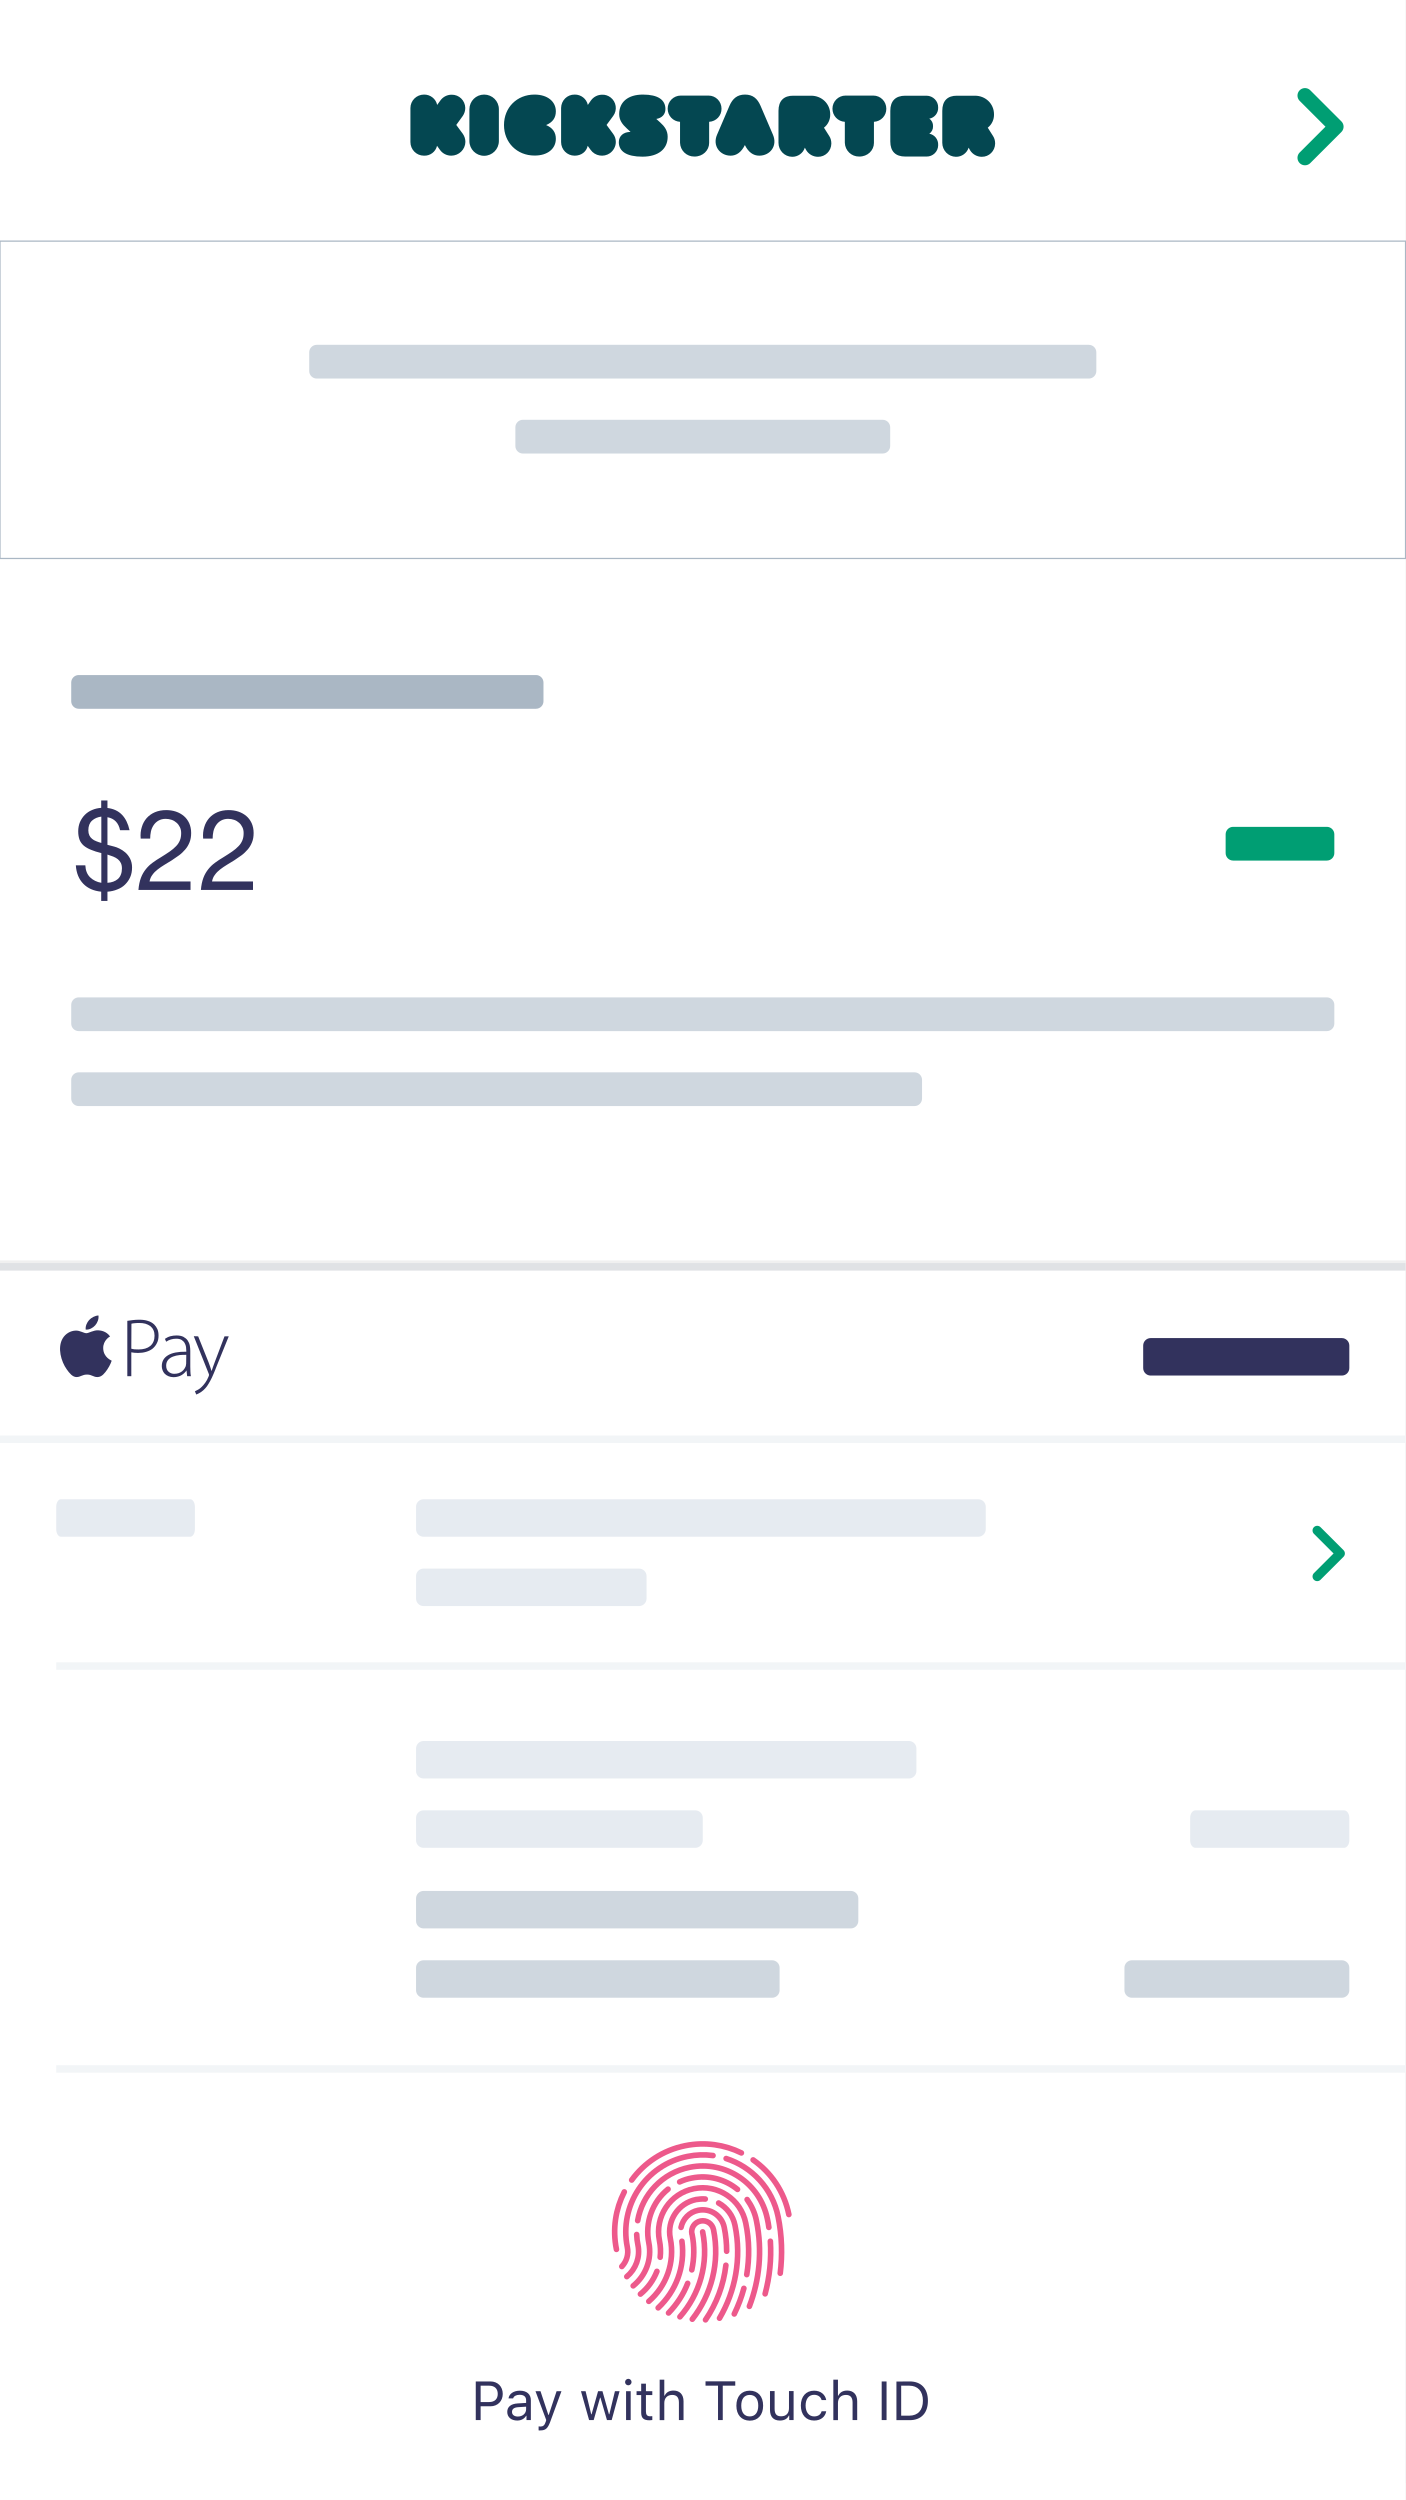
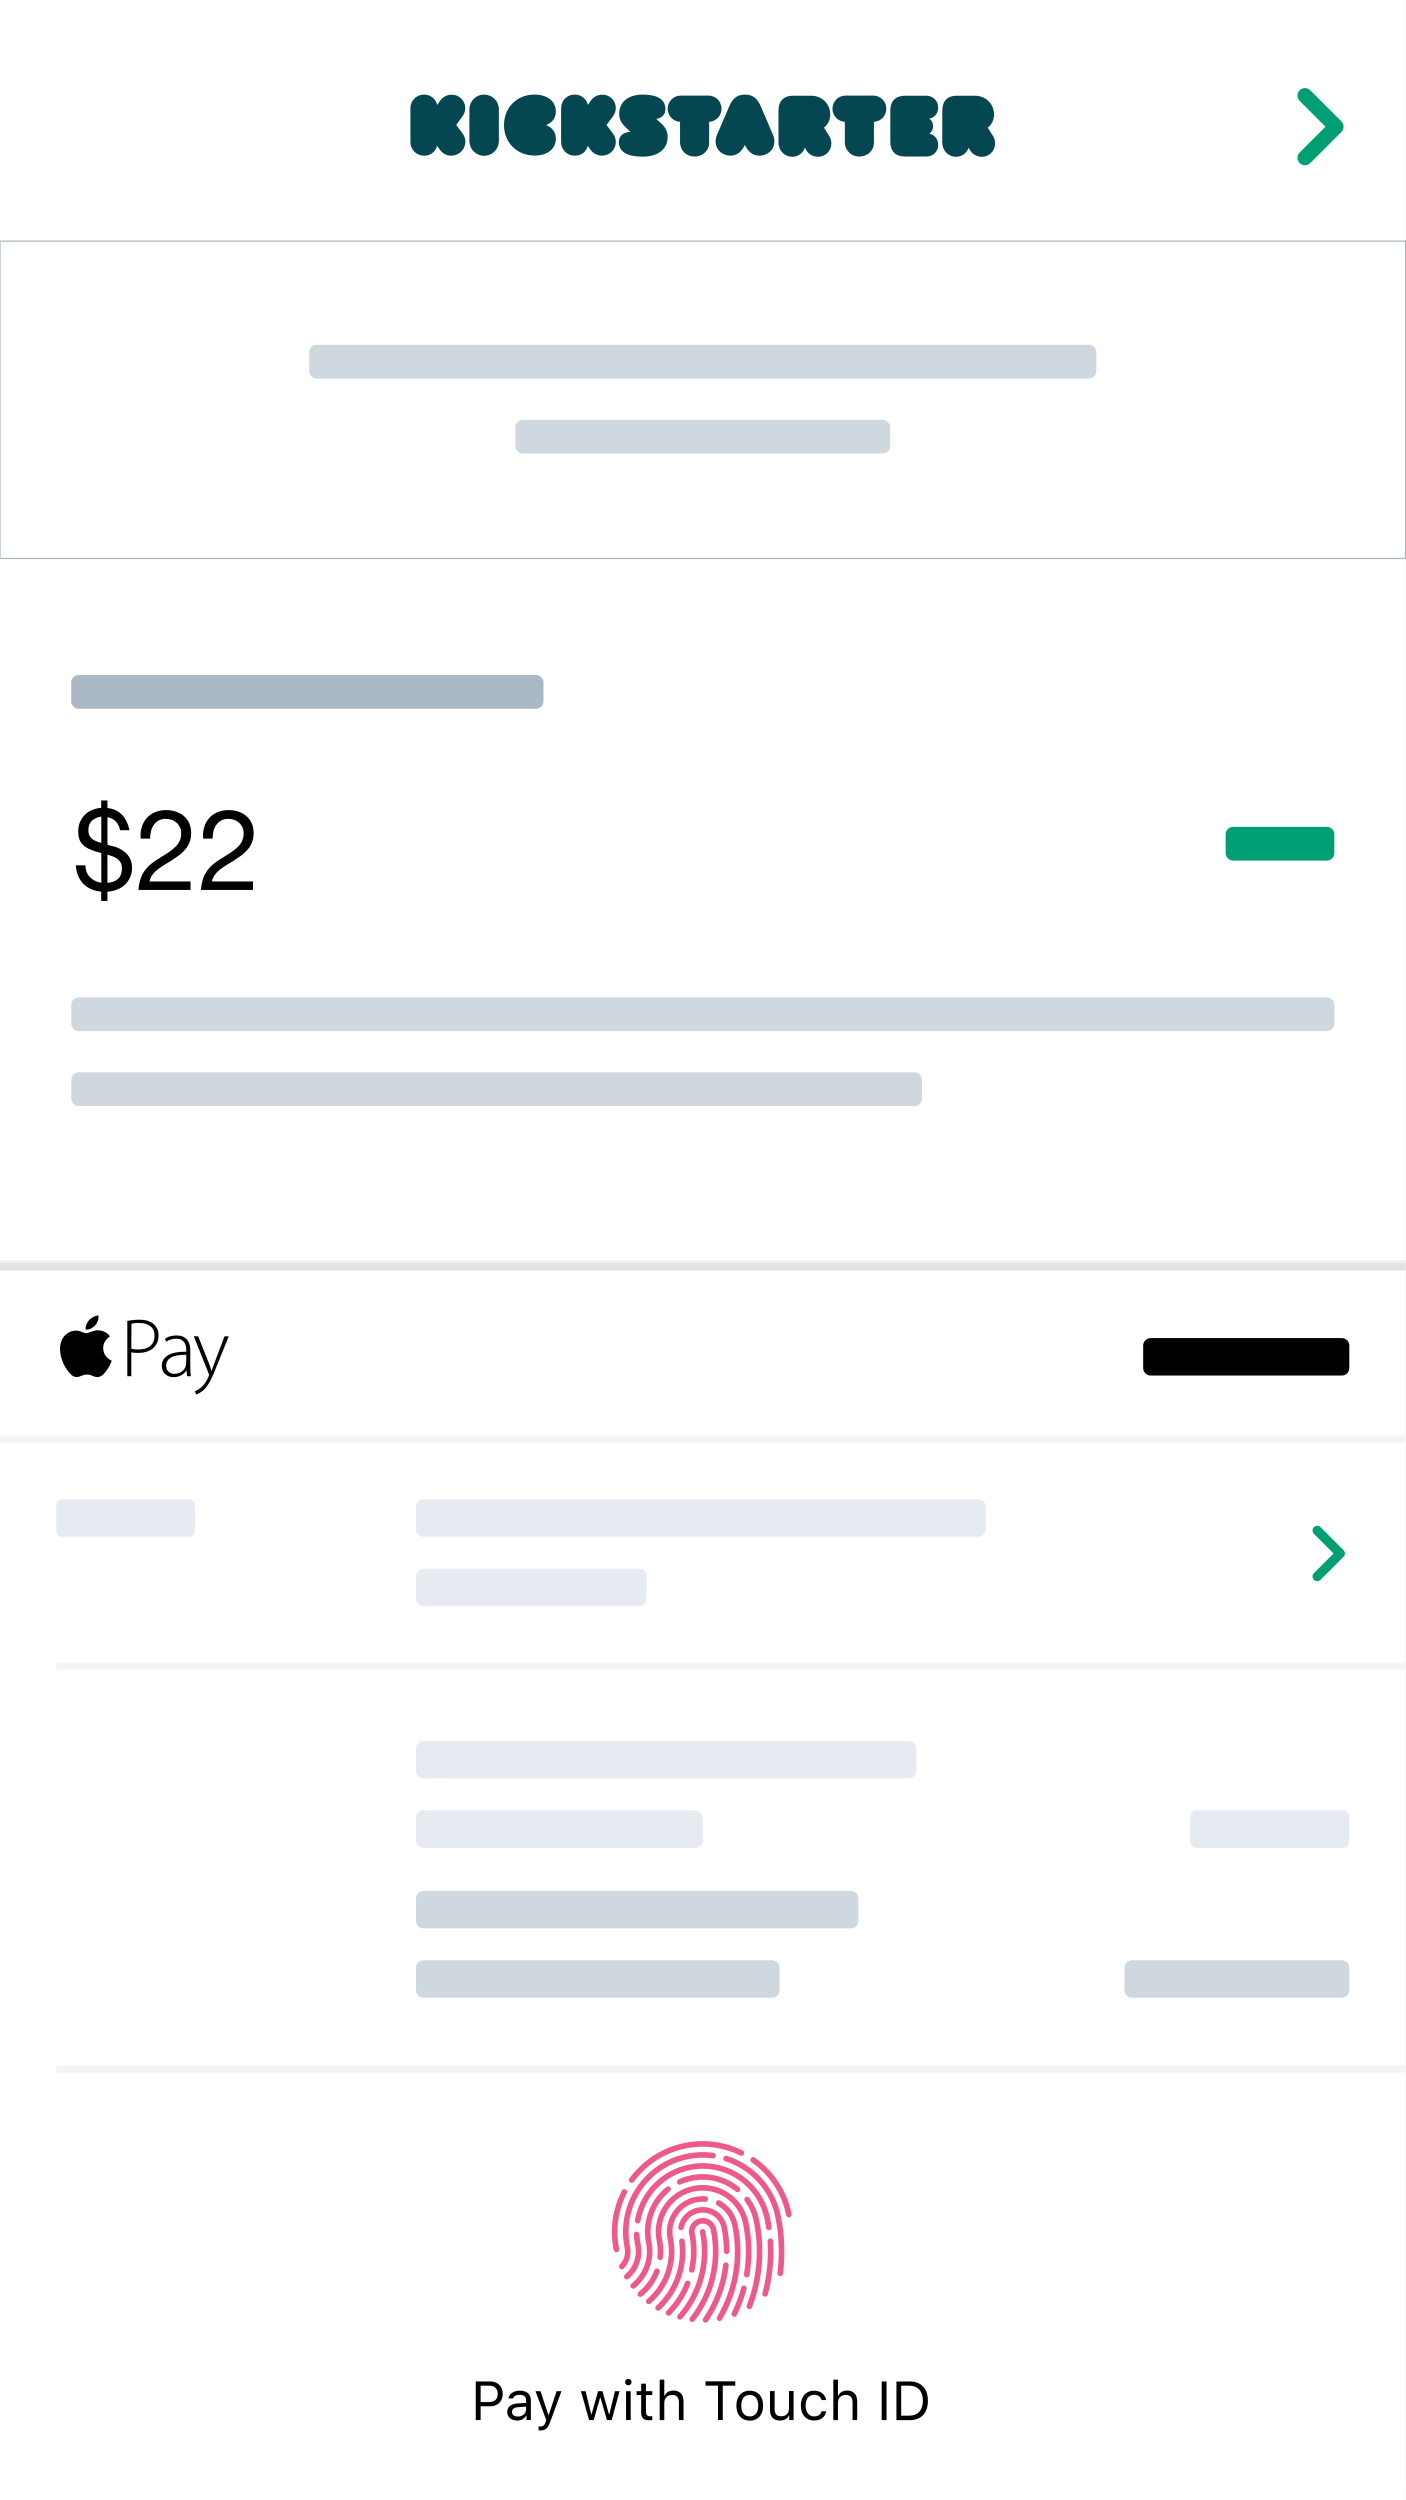
<svg xmlns="http://www.w3.org/2000/svg" version="1.1" id="Layer_1" x="0px" y="0px" viewBox="0 0 1125 2001" style="enable-background:new 0 0 1125 2001;" xml:space="preserve">
  <style type="text/css">
	.st0{fill:#FFFFFF;}
	.st1{fill:#CFD7DF;}
- 	.st2{fill:#32325D;}
+ 	.st2{fill:black;}
	.st3{fill:#009E73;}
	.st4{fill:#AAB7C4;}
	.st5{fill:none;stroke:#AAB7C4;stroke-miterlimit:10;}
	.st6{fill:none;stroke:#009E73;stroke-width:12;stroke-linecap:round;stroke-linejoin:round;}
	.st7{opacity:0.102;fill:#525F7F;enable-background:new    ;}
	.st8{fill:none;stroke:#ED598B;stroke-width:4.5;stroke-linecap:round;stroke-linejoin:round;}
	.st9{fill:#F2F5F7;}
	.st10{fill:#E6EBF1;}
	.st11{fill:none;stroke:#009E73;stroke-width:7.5;stroke-linecap:round;stroke-linejoin:round;}
	.st12{fill:#044751;}
</style>
  <rect class="st0" width="1125" height="1008.8" />
  <path class="st1" d="M1062,825.3H63c-3.3,0-6-2.7-6-6v-15c0-3.3,2.7-6,6-6h999c3.3,0,6,2.7,6,6v15  C1068,822.6,1065.3,825.3,1062,825.3z M63,858.3h669c3.3,0,6,2.7,6,6v15c0,3.3-2.7,6-6,6H63c-3.3,0-6-2.7-6-6v-15  C57,861,59.7,858.3,63,858.3z" />
  <path class="st2" d="M72.1,702.2c2.4,2.3,5.4,3.8,9,4.4v-23.8c-3.2-0.8-5.9-1.6-8.2-2.6c-2.3-0.9-4.2-2-5.8-3.3  c-1.5-1.3-2.7-2.9-3.4-4.7c-0.7-1.9-1.1-4.1-1.1-6.8s0.5-5.2,1.4-7.4c1-2.2,2.3-4.2,3.9-5.8s3.6-3,5.9-3.9c2.2-1,4.7-1.5,7.2-1.7  v-5.9h5v6c4.9,0.6,8.7,2.4,11.6,5.4s4.9,7.1,6.1,12.4h-7.6c-1.2-5.9-4.6-9.4-10.1-10.4v22.1l5.4,1.4c1.2,0.3,2.6,0.8,4.2,1.6  s3.2,1.8,4.7,3.1s2.8,3,3.8,4.9c1,2,1.6,4.4,1.6,7.1c0,2.9-0.5,5.6-1.5,7.8c-1,2.3-2.4,4.2-4.1,5.9s-3.8,3-6.2,3.9  c-2.4,1-5,1.6-7.9,1.8v7.4h-5v-7.4c-6-0.6-10.8-2.7-14.3-6.3s-5.6-8.5-6-14.8h7.6C68.5,696.7,69.7,699.8,72.1,702.2z M73.7,656.8  c-2,1.8-3,4.4-3,7.8c0,1.6,0.3,2.9,0.8,4s1.2,2,2.2,2.8c0.9,0.8,2,1.4,3.3,1.9s2.6,1,4.1,1.4v-21.1C78.2,654,75.7,655,73.7,656.8  L73.7,656.8z M90.6,705.7c1.4-0.5,2.6-1.2,3.7-2.1c1-0.9,1.9-2.1,2.4-3.5c0.6-1.4,0.9-3.1,0.9-5c0-1.7-0.3-3.2-0.9-4.4  s-1.4-2.2-2.4-3s-2.2-1.5-3.7-2.1s-3-1.1-4.6-1.6v22.6C87.7,706.5,89.2,706.2,90.6,705.7z M113.5,662c0.8-2.8,2.1-5.1,3.9-7.2  c1.8-2,4-3.6,6.6-4.7c2.6-1.1,5.6-1.7,9-1.7c2.8,0,5.4,0.4,7.8,1.2c2.4,0.8,4.5,2,6.3,3.5s3.2,3.4,4.3,5.7c1,2.3,1.6,4.9,1.6,7.9  c0,2.8-0.4,5.3-1.3,7.5s-2,4.1-3.5,5.8s-3.1,3.3-4.9,4.6c-1.9,1.4-3.8,2.7-5.8,4c-2,1.2-4,2.4-5.9,3.6s-3.8,2.4-5.4,3.7  c-1.7,1.3-3.1,2.7-4.2,4.3c-1.2,1.5-1.9,3.3-2.3,5.3h32.8v6.8h-41.7c0.3-3.8,1-7,2-9.7s2.4-5,4-7s3.4-3.7,5.5-5.2  c2-1.5,4.2-2.9,6.4-4.2c2.7-1.7,5.1-3.2,7.1-4.6c2-1.4,3.7-2.8,5.1-4.3c1.4-1.4,2.4-3,3.1-4.7c0.7-1.7,1-3.6,1-5.8  c0-1.7-0.3-3.3-1-4.7s-1.5-2.6-2.7-3.6c-1.1-1-2.4-1.8-3.9-2.3s-3.1-0.8-4.8-0.8c-2.2,0-4.1,0.5-5.7,1.4c-1.6,0.9-2.9,2.1-3.9,3.6  s-1.8,3.2-2.2,5.1c-0.4,1.9-0.6,3.8-0.6,5.7h-7.6C112.3,667.8,112.6,664.8,113.5,662L113.5,662z M163.5,662c0.8-2.8,2.1-5.1,3.9-7.2  c1.8-2,4-3.6,6.6-4.7c2.6-1.1,5.6-1.7,9-1.7c2.8,0,5.4,0.4,7.8,1.2c2.4,0.8,4.5,2,6.3,3.5s3.2,3.4,4.3,5.7c1,2.3,1.6,4.9,1.6,7.9  c0,2.8-0.4,5.3-1.3,7.5s-2,4.1-3.5,5.8s-3.1,3.3-4.9,4.6c-1.9,1.4-3.8,2.7-5.8,4c-2,1.2-4,2.4-5.9,3.6s-3.8,2.4-5.4,3.7  c-1.7,1.3-3.1,2.7-4.2,4.3c-1.2,1.5-1.9,3.3-2.3,5.3h32.8v6.8h-41.7c0.3-3.8,1-7,2-9.7s2.4-5,4-7s3.4-3.7,5.5-5.2  c2-1.5,4.2-2.9,6.4-4.2c2.7-1.7,5.1-3.2,7.1-4.6c2-1.4,3.7-2.8,5.1-4.3c1.4-1.4,2.4-3,3.1-4.7c0.7-1.7,1-3.6,1-5.8  c0-1.7-0.3-3.3-1-4.7s-1.5-2.6-2.7-3.6c-1.1-1-2.4-1.8-3.9-2.3s-3.1-0.8-4.8-0.8c-2.2,0-4.1,0.5-5.7,1.4c-1.6,0.9-2.9,2.1-3.9,3.6  s-1.8,3.2-2.2,5.1c-0.4,1.9-0.6,3.8-0.6,5.7h-7.6C162.3,667.8,162.6,664.8,163.5,662L163.5,662z" />
  <path class="st3" d="M987,661.8h75c3.3,0,6,2.7,6,6v15c0,3.3-2.7,6-6,6h-75c-3.3,0-6-2.7-6-6v-15C981,664.5,983.7,661.8,987,661.8z" />
  <path class="st4" d="M63,540.3h366c3.3,0,6,2.7,6,6v15c0,3.3-2.7,6-6,6H63c-3.3,0-6-2.7-6-6v-15C57,543,59.7,540.3,63,540.3z" />
  <path class="st5" d="M0,193h1125v254H0V193z" />
  <path class="st1" d="M418.5,336h288c3.3,0,6,2.7,6,6v15c0,3.3-2.7,6-6,6h-288c-3.3,0-6-2.7-6-6v-15C412.5,338.7,415.2,336,418.5,336  z" />
  <path class="st1" d="M253.5,276h618c3.3,0,6,2.7,6,6v15c0,3.3-2.7,6-6,6h-618c-3.3,0-6-2.7-6-6v-15C247.5,278.7,250.2,276,253.5,276  z" />
  <path class="st6" d="M1044.5,76.5l24.9,24.9l-24.9,24.9" />
  <path class="st7" d="M0,1011h1125v976.5H0V1011z" />
  <path class="st0" d="M0,1017h1125v984H0V1017z" />
  <path class="st2" d="M392.5,1906.1c5.9,0,9.9,4.1,9.9,10c0,5.8-4.1,9.9-9.9,9.9h-7.8v11h-3.9v-30.9H392.5L392.5,1906.1z   M384.7,1922.6h6.8c4.4,0,6.9-2.4,6.9-6.5c0-4.2-2.5-6.6-6.9-6.6h-6.8V1922.6z M406,1930.5c0-4.1,3-6.5,8.4-6.8l6.7-0.4v-2.1  c0-2.9-1.8-4.4-5.2-4.4c-2.8,0-4.7,1.1-5.2,2.9H407c0.5-3.7,4.1-6.2,9.1-6.2c5.6,0,8.8,2.9,8.8,7.7v15.8h-3.5v-3.4h-0.3  c-1.5,2.5-4,3.8-7.1,3.8C409.3,1937.4,406,1934.8,406,1930.5z M421.1,1928.4v-2.1l-6.2,0.4c-3.5,0.2-5.1,1.5-5.1,3.8  c0,2.4,2,3.7,4.7,3.7C418.3,1934.2,421.1,1931.7,421.1,1928.4z M431.1,1945.3v-3.2c0.5,0.1,1,0.1,1.5,0.1c2.1,0,3.3-1,4.2-3.8  l0.4-1.4l-8.6-23.1h4l6.3,19h0.3l6.3-19h3.9l-9,24.5c-2,5.4-3.8,6.9-7.9,6.9C432.2,1945.4,431.6,1945.3,431.1,1945.3L431.1,1945.3z   M489.6,1937h-3.8l-5.2-17.9h-0.3l-5.1,17.9h-3.7l-6.5-23.1h3.7l4.5,18.5h0.3l5.2-18.5h3.5l5.2,18.5h0.3l4.5-18.5h3.7L489.6,1937  L489.6,1937z M500.3,1906.6c0-1.4,1.2-2.6,2.6-2.6s2.6,1.2,2.6,2.6s-1.2,2.6-2.6,2.6S500.3,1908.1,500.3,1906.6z M501.1,1913.9h3.7  v23.1h-3.7V1913.9z M517,1907.9v6h5.1v3.1H517v13.1c0,2.7,1,3.9,3.4,3.9c0.7,0,1,0,1.7-0.1v3.1c-0.7,0.1-1.4,0.2-2.2,0.2  c-4.8,0-6.7-1.8-6.7-6.2v-14h-3.7v-3.1h3.7v-6H517z M528,1904.7h3.7v12.8h0.3c1.2-2.6,3.6-4.1,7.1-4.1c4.9,0,8,3.1,8,8.6v15h-3.7  v-14c0-4.1-1.8-6.1-5.3-6.1c-4.1,0-6.4,2.6-6.4,6.5v13.7H528V1904.7z M574.7,1937v-27.5h-10v-3.5h23.8v3.5h-10v27.5H574.7z   M589.4,1925.5c0-7.4,4.1-12,10.7-12s10.7,4.5,10.7,12c0,7.4-4.1,12-10.7,12C593.5,1937.4,589.4,1932.9,589.4,1925.5z M606.9,1925.5  c0-5.5-2.5-8.6-6.8-8.6c-4.4,0-6.8,3.2-6.8,8.6c0,5.5,2.5,8.6,6.8,8.6C604.5,1934.1,606.9,1930.9,606.9,1925.5z M635.2,1937h-3.5  v-3.6h-0.3c-1.2,2.6-3.6,4-7.2,4c-5.2,0-7.9-3.1-7.9-8.6v-15h3.7v14.1c0,4.2,1.5,6.1,5.2,6.1c4.1,0,6.3-2.4,6.3-6.5v-13.7h3.7V1937z   M657.6,1921c-0.6-2.3-2.6-4.2-6-4.2c-4.2,0-6.8,3.3-6.8,8.6s2.7,8.7,6.8,8.7c3.1,0,5.3-1.4,6-4.1h3.7c-0.7,4.2-4.1,7.4-9.7,7.4  c-6.5,0-10.6-4.7-10.6-12c0-7.2,4.1-11.9,10.6-11.9c5.6,0,9,3.4,9.7,7.5H657.6z M667,1904.7h3.7v12.8h0.3c1.2-2.6,3.6-4.1,7.1-4.1  c4.9,0,8,3.1,8,8.6v15h-3.7v-14c0-4.1-1.8-6.1-5.3-6.1c-4.1,0-6.4,2.6-6.4,6.5v13.7H667L667,1904.7L667,1904.7z M705.7,1937v-30.9  h3.9v30.9H705.7z M728.1,1906.1c9.2,0,14.6,5.7,14.6,15.5s-5.4,15.5-14.6,15.5h-10.6v-30.9L728.1,1906.1L728.1,1906.1z   M721.3,1933.5h6.5c6.9,0,10.9-4.4,10.9-12s-4.1-12-10.9-12h-6.5V1933.5z" />
  <path class="st8" d="M631.4,1772.5c-3.7-18.4-14.3-33.7-28.6-43.7 M624.5,1819.5c1.8-14.7,1.4-29.9-1.7-45.3  c-4.6-22.7-21.1-39.9-41.6-46.5 M593.4,1723.2c-13.4-6.6-29.1-9-44.9-5.8c-18,3.6-32.9,13.8-42.9,27.5" />
  <path class="st8" d="M570.7,1725.3c-6.6-0.9-13.5-0.7-20.4,0.7c-33.4,6.7-54.9,39.2-48.2,72.6c1.2,5.8-0.6,11.5-4.4,15.5   M499.7,1754.4c-7,13.7-9.6,29.7-6.3,46" />
  <path class="st8" d="M615.4,1782.8c-0.3-2.3-0.7-4.6-1.2-6.8c-5.8-28.6-33.6-47.1-62.2-41.3c-22,4.4-38,21.9-41.6,42.7" />
  <path class="st8" d="M544,1746.4c3-1.4,6.3-2.5,9.7-3.1c13.5-2.7,26.7,1,36.6,9.1 M506.8,1829.6c9.9-8,15.2-21.1,12.5-34.5  c-3.2-16,2.7-32.6,15.4-42.9" />
  <path class="st8" d="M509.6,1788.5c0.1,2.8,0.4,5.6,1,8.3c2,9.8-1.7,19.4-8.9,25.4 M597.7,1820.6c2.2-13.3,2.1-27.2-0.8-41.2  c-3.8-19.1-22.4-31.4-41.5-27.6s-31.4,22.4-27.6,41.5c0.9,4.5,1.1,9,0.6,13.4" />
  <path class="st8" d="M564.5,1760.1c-2.4-0.2-4.8,0-7.3,0.4c-14.3,2.9-23.6,16.8-20.7,31.1c3.9,19.4-3.3,38.4-17.2,50.4 M598,1760.5  c3.6,5,6.3,10.8,7.5,17.2c4.8,23.7,2.4,47.2-5.7,68.3 M612.4,1836c3.6-13.5,5.1-27.7,4.2-42.1 M575.9,1855.5  c12.7-21.6,17.8-47.8,12.4-74.3c-1.6-7.9-6.5-14.2-13.1-17.9" />
  <path class="st8" d="M581.6,1801.9c0-6.3-0.6-12.6-1.9-19c-1.9-9.6-11.2-15.7-20.8-13.8c-7.1,1.4-12.4,7-13.8,13.7" />
  <path class="st8" d="M554.1,1856.3c15.3-19.6,22.3-45.4,17-71.7c-1-4.8-5.6-7.9-10.4-6.9c-4.8,1-7.9,5.6-6.9,10.4h0.1  c2,9.8,1.8,19.5-0.2,28.7 M525.8,1818c-2.8,7.1-7.3,13.4-13.2,18.2 M545.8,1793.9c2.8,20.4-4.8,40-19,53.3 M550.4,1827.6  c-3.4,8.8-8.7,16.9-15.3,23.7 M544.2,1854.4c15.8-18,23.3-42.8,18.2-68 M564.7,1856.8c8.8-12.9,14.5-27.9,16.3-43.7 M587.7,1852.1  c3.2-6.6,5.8-13.4,7.7-20.5" />
  <path class="st9" d="M45,1653h1080v6H45V1653z" />
  <path class="st1" d="M1074,1599H906c-3.3,0-6-2.7-6-6v-18c0-3.3,2.7-6,6-6h168c3.3,0,6,2.7,6,6v18  C1080,1596.3,1077.3,1599,1074,1599z M681,1543.5H339c-3.3,0-6-2.7-6-6v-18c0-3.3,2.7-6,6-6h342c3.3,0,6,2.7,6,6v18  C687,1540.8,684.3,1543.5,681,1543.5z M339,1569h279c3.3,0,6,2.7,6,6v18c0,3.3-2.7,6-6,6H339c-3.3,0-6-2.7-6-6v-18  C333,1571.7,335.7,1569,339,1569z" />
  <path class="st10" d="M1075.8,1479h-119c-2.3,0-4.2-2.7-4.2-6v-18c0-3.3,1.9-6,4.2-6h119c2.3,0,4.2,2.7,4.2,6v18  C1080,1476.3,1078.1,1479,1075.8,1479z M727.5,1423.5H339c-3.3,0-6-2.7-6-6v-18c0-3.3,2.7-6,6-6h388.5c3.3,0,6,2.7,6,6v18  C733.5,1420.8,730.8,1423.5,727.5,1423.5L727.5,1423.5z M339,1449h217.5c3.3,0,6,2.7,6,6v18c0,3.3-2.7,6-6,6H339c-3.3,0-6-2.7-6-6  v-18C333,1451.7,335.7,1449,339,1449z" />
  <path class="st9" d="M45,1330.5h1080v6H45V1330.5z" />
  <path class="st11" d="M1054.3,1225l18.4,18.4l-18.4,18.4" />
  <path class="st10" d="M783,1230H339c-3.3,0-6-2.7-6-6v-18c0-3.3,2.7-6,6-6h444c3.3,0,6,2.7,6,6v18C789,1227.3,786.3,1230,783,1230z   M152.3,1230H48.7c-2,0-3.7-2.7-3.7-6v-18c0-3.3,1.7-6,3.7-6h103.6c2,0,3.7,2.7,3.7,6v18C156,1227.3,154.3,1230,152.3,1230  L152.3,1230z M339,1255.5h172.5c3.3,0,6,2.7,6,6v18c0,3.3-2.7,6-6,6H339c-3.3,0-6-2.7-6-6v-18C333,1258.2,335.7,1255.5,339,1255.5z" />
  <path class="st9" d="M0,1149h1125v6H0V1149z" />
  <path class="st2" d="M921,1071h153c3.3,0,6,2.7,6,6v18c0,3.3-2.7,6-6,6H921c-3.3,0-6-2.7-6-6v-18C915,1073.7,917.7,1071,921,1071z" />
  <path class="st2" d="M82.6,1079.1c0.1,7.5,6.8,9.9,6.8,10c-0.1,0.2-1.1,3.5-3.5,7c-2.1,3-4.3,6-7.8,6.1c-3.4,0.1-4.5-2-8.4-2  s-5.1,1.9-8.3,2c-3.3,0.1-5.9-3.2-8-6.2c-4.4-6.1-7.7-17.3-3.2-24.8c2.2-3.7,6.2-6.1,10.5-6.2c3.3-0.1,6.4,2.1,8.4,2.1  s5.8-2.6,9.7-2.3c1.7,0.1,6.3,0.6,9.3,4.9C87.8,1069.8,82.5,1072.8,82.6,1079.1z M76.2,1060.8c1.8-2.1,3-5,2.6-7.9  c-2.6,0.1-5.7,1.7-7.5,3.7c-1.6,1.8-3.1,4.8-2.7,7.6C71.5,1064.5,74.4,1062.8,76.2,1060.8L76.2,1060.8z M105.1,1079.5  c0.8,0.2,1.6,0.4,2.6,0.5s2,0.1,3.1,0.1c4.1,0,7.2-0.9,9.5-2.8c2.2-1.9,3.4-4.6,3.4-8.2c0-1.7-0.3-3.2-0.9-4.5s-1.4-2.3-2.5-3.2  c-1.1-0.8-2.4-1.4-3.9-1.9c-1.5-0.4-3.2-0.6-5-0.6c-1.5,0-2.7,0.1-3.7,0.2s-1.9,0.2-2.5,0.4L105.1,1079.5z M101.9,1057.2  c1.3-0.2,2.8-0.4,4.4-0.6s3.3-0.3,5.2-0.3c2.7,0,5.1,0.3,7,1c2,0.6,3.6,1.6,4.9,2.8c1.1,1.1,1.9,2.3,2.6,3.8  c0.6,1.5,0.9,3.1,0.9,5.1c0,2.3-0.4,4.3-1.3,6c-0.8,1.7-2,3.2-3.4,4.4c-1.5,1.2-3.2,2-5.2,2.6s-4.2,0.9-6.5,0.9  c-2.1,0-3.9-0.2-5.4-0.5v19.1h-3.2V1057.2z M149.1,1084.4c-1.7,0-3.5,0-5.4,0.2s-3.6,0.6-5.2,1.2s-2.9,1.5-3.9,2.6  c-1,1.2-1.6,2.7-1.6,4.6c0,2.3,0.7,3.9,2,5s2.8,1.6,4.4,1.6c1.3,0,2.5-0.2,3.5-0.5c1-0.4,1.9-0.8,2.7-1.4s1.4-1.3,1.9-2  c0.5-0.8,0.9-1.5,1.2-2.3c0.2-0.9,0.3-1.5,0.3-1.9L149.1,1084.4L149.1,1084.4z M152.3,1093.9c0,1.3,0,2.6,0.1,3.9  c0,1.3,0.2,2.5,0.4,3.7h-3l-0.5-4.5h-0.1c-0.4,0.6-0.9,1.2-1.6,1.9c-0.6,0.6-1.4,1.2-2.2,1.7s-1.8,0.9-2.9,1.2  c-1.1,0.3-2.2,0.5-3.5,0.5c-1.6,0-3-0.3-4.2-0.8s-2.2-1.2-3-2s-1.3-1.8-1.7-2.8c-0.4-1.1-0.6-2.1-0.6-3.2c0-3.8,1.6-6.7,4.9-8.7  c3.2-2,8.1-3,14.7-2.9v-0.9c0-0.8-0.1-1.8-0.2-2.9c-0.2-1.1-0.5-2.1-1.1-3.1c-0.5-1-1.4-1.8-2.4-2.5c-1.1-0.7-2.6-1-4.4-1  c-1.4,0-2.8,0.2-4.2,0.6s-2.6,1-3.8,1.8l-1-2.3c1.5-1,2.9-1.7,4.5-2.1c1.5-0.4,3.2-0.6,4.8-0.6c2.3,0,4.1,0.4,5.5,1.1  c1.4,0.8,2.6,1.7,3.4,2.9c0.8,1.2,1.4,2.5,1.7,4s0.4,3,0.4,4.4L152.3,1093.9L152.3,1093.9z M158.6,1069.6l8.3,20.7  c0.5,1.2,0.9,2.3,1.3,3.6c0.4,1.2,0.8,2.3,1.1,3.4h0.1c0.3-1,0.7-2.1,1.1-3.3c0.4-1.2,0.9-2.5,1.4-3.8l7.8-20.6h3.4l-9.5,23.4  c-1,2.5-1.8,4.7-2.7,6.7c-0.8,2-1.7,3.8-2.6,5.5c-0.9,1.6-1.7,3-2.6,4.3c-0.9,1.2-1.9,2.3-3,3.3c-1.3,1.1-2.4,1.9-3.5,2.4  s-1.8,0.8-2.1,1l-1.1-2.6c0.8-0.4,1.7-0.8,2.7-1.4s2-1.3,2.9-2.3c0.8-0.8,1.7-1.8,2.7-3.2c1-1.3,1.8-2.9,2.6-4.8  c0.3-0.7,0.4-1.2,0.4-1.4c0-0.3-0.1-0.8-0.4-1.4l-11.8-29.6L158.6,1069.6L158.6,1069.6z" />
  <path class="st12" d="M754.2,88.7v25.6c0,6.1,4.8,11.1,10.9,11.2c4.6,0.1,8.8-2.9,10.2-7.3l1.1,2c2,3.3,5.6,5.3,9.4,5.3  c5.8,0.1,10.6-4.6,10.7-10.5c0-0.1,0-0.2,0-0.2c0-2-0.5-4.1-1.6-5.8l-4.3-6.8c3.3-2.6,5.1-6.5,5-10.7c0-8.4-6.7-14.9-15.3-14.9  h-14.2C758.4,76.5,754.2,80.7,754.2,88.7 M750.9,116c0.2-4.3-2.8-8.2-7.1-9c2-1.3,3.1-3.6,3-6c0.1-2.4-1-4.7-3-6  c4.3-0.8,7.3-4.6,7.1-9c0.1-5.1-4.1-9.3-9.2-9.4c0,0-0.1,0-0.1,0h-17c-7.8,0-12,4.2-12,12.1v24.5c0,8,4.2,12.1,12,12.1h17  c5,0.1,9.2-3.9,9.3-8.9C750.9,116.3,750.9,116.1,750.9,116 M699.5,114.4V97.5c5.6-0.3,10-4.9,9.9-10.5c0-5.8-4.6-10.5-10.4-10.5  c0,0-0.1,0-0.1,0h-22.1c-5.8,0-10.5,4.7-10.5,10.5c0,5.6,4.3,10.2,9.9,10.5v16.8c0.2,6.2,5.3,11.1,11.5,11  C694.4,125.4,699.5,120.4,699.5,114.4 M623.1,88.7v25.6c0,6.1,4.8,11.1,10.9,11.2c4.6,0.1,8.8-2.9,10.2-7.3l1.1,2  c2,3.3,5.6,5.3,9.4,5.3c5.8,0.1,10.6-4.6,10.7-10.5c0-0.1,0-0.2,0-0.2c0-2-0.5-4.1-1.6-5.8l-4.3-6.8c3.3-2.6,5.1-6.5,5-10.7  c0-8.4-6.7-14.9-15.3-14.9H635C627.4,76.5,623.1,80.7,623.1,88.7 M596.2,116.1c2.8,5.7,6.7,8.5,11.5,8.5c8.7,0,14.8-7.8,11-16.7  l-10-23.3c-2.5-5.7-6.1-8.9-12.4-8.9c-6.2,0-9.9,3.2-12.4,8.9l-10,23.3c-3.8,8.8,2.4,16.7,10.9,16.7  C589.5,124.6,593.4,121.8,596.2,116.1 M567.6,114.4V97.5c5.6-0.3,10-4.9,9.9-10.5c0-5.8-4.6-10.5-10.4-10.5c0,0-0.1,0-0.1,0h-22.1  c-5.8,0-10.5,4.7-10.5,10.5c0,5.6,4.3,10.2,9.9,10.5v16.8c0.2,6.2,5.3,11.1,11.5,11C562.5,125.4,567.6,120.4,567.6,114.4   M534.4,109.5c0-4.9-2.4-8.3-6.1-11.6l-3-2.7c4.4-0.7,7.3-3.6,7.3-7.9c0-7.3-5.8-11.6-18-11.6c-12,0-19,6-19,15.6  c0,4.9,2.5,8.2,6.2,11.6l2.9,2.7h-0.1c-5.5,0-9.3,3.2-9.3,8.2c0,7.2,6,11.6,18.9,11.6C526.9,125.4,534.4,119.3,534.4,109.5   M492.9,113.6c0-2.3-0.7-4.5-2.1-6.4l-5.3-7.2l5.3-7.2c3.5-4.7,2.5-11.4-2.2-14.9c-1.9-1.4-4.2-2.2-6.6-2.1c-3.6,0-6.9,1.7-9,4.6  l-2.5,3.6c-1-4.9-5.5-8.4-10.5-8.3c-6-0.1-10.8,4.7-10.9,10.7c0,0.1,0,0.1,0,0.2v27.1c0,6,4.8,10.9,10.8,10.9c0,0,0.1,0,0.1,0  c5.3,0,9.4-3.2,10.4-7.9l2.3,3.2c3.5,5,10.5,6.2,15.5,2.7C491.1,120.5,492.9,117.2,492.9,113.6 M444.9,111.1c0-5.2-2.6-8.8-7.8-11  c5.2-2.2,7.8-5.7,7.8-11c0-7.8-6.6-13.4-17.1-13.4c-14.1,0-24.4,10.4-24.4,24.4s10.4,24.4,24.4,24.4  C438.3,124.6,444.9,119,444.9,111.1 M387.5,75.7c-6.5,0-11.7,5.2-11.8,11.7v25.5c0,6.5,5.3,11.8,11.8,11.8s11.8-5.3,11.8-11.8V87.4  C399.3,80.9,394,75.7,387.5,75.7C387.5,75.7,387.5,75.7,387.5,75.7 M372.5,113.6c0-2.3-0.7-4.5-2-6.4l-5.3-7.2l5.2-7.2  c1.3-1.9,2-4.1,2-6.4c-0.1-5.9-4.9-10.7-10.9-10.6c0,0,0,0,0,0c-3.6,0-6.9,1.7-9,4.6l-2.6,3.6c-1-4.9-5.5-8.4-10.5-8.3  c-6,0-10.9,4.8-10.9,10.8c0,0,0,0.1,0,0.1v27.1c0,6,4.8,10.9,10.8,10.9c0,0,0.1,0,0.1,0c4.9,0.2,9.3-3.1,10.4-7.9l2.3,3.2  c2.1,3,5.5,4.7,9.1,4.7C367.3,124.6,372.4,119.7,372.5,113.6" />
</svg>
